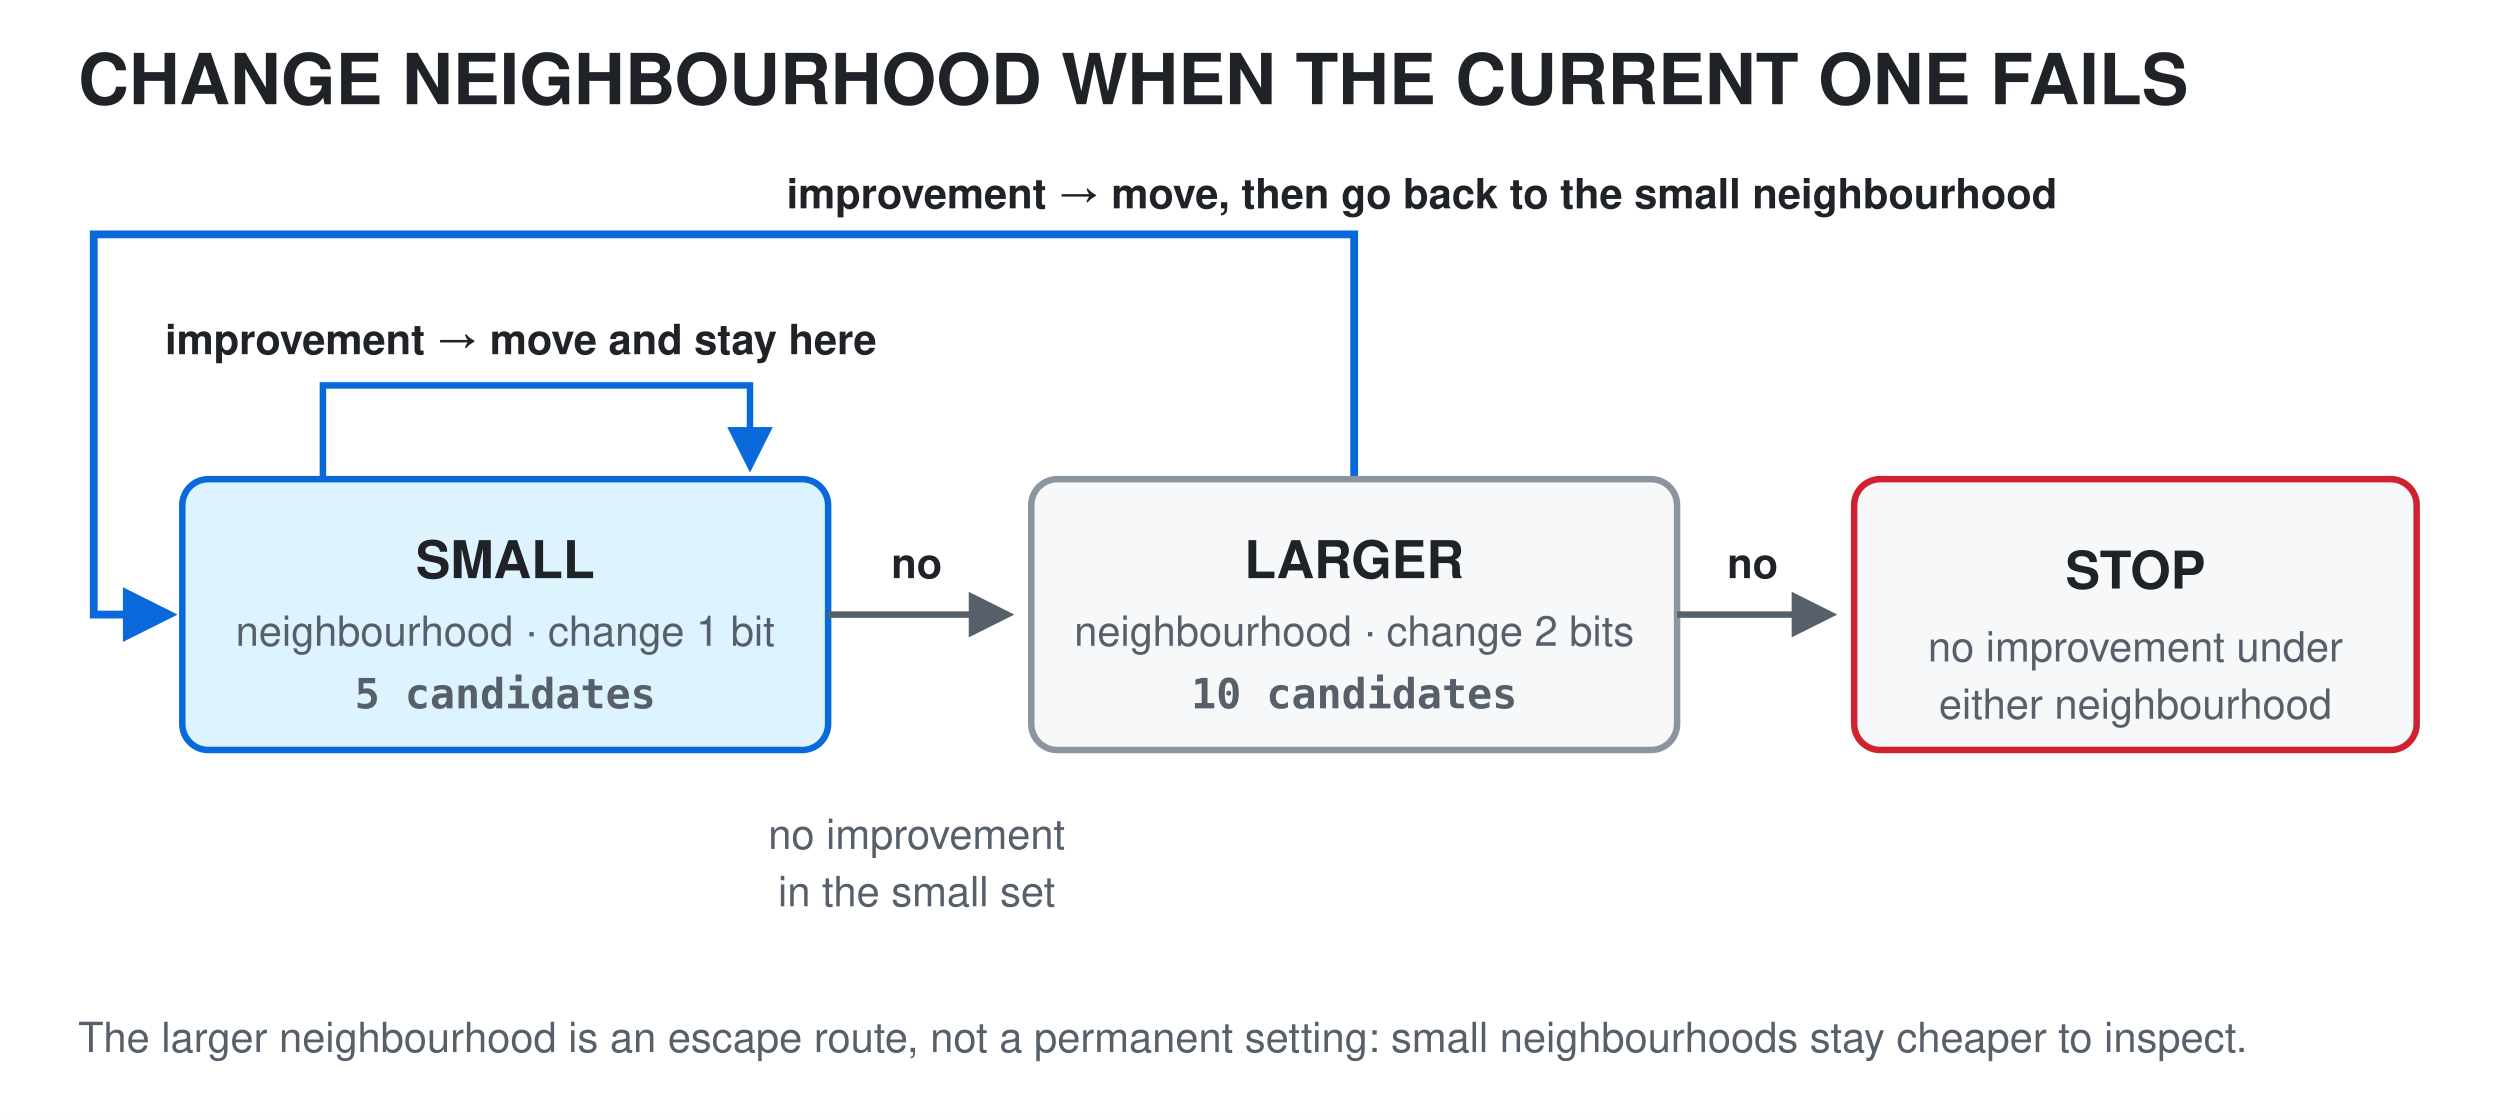
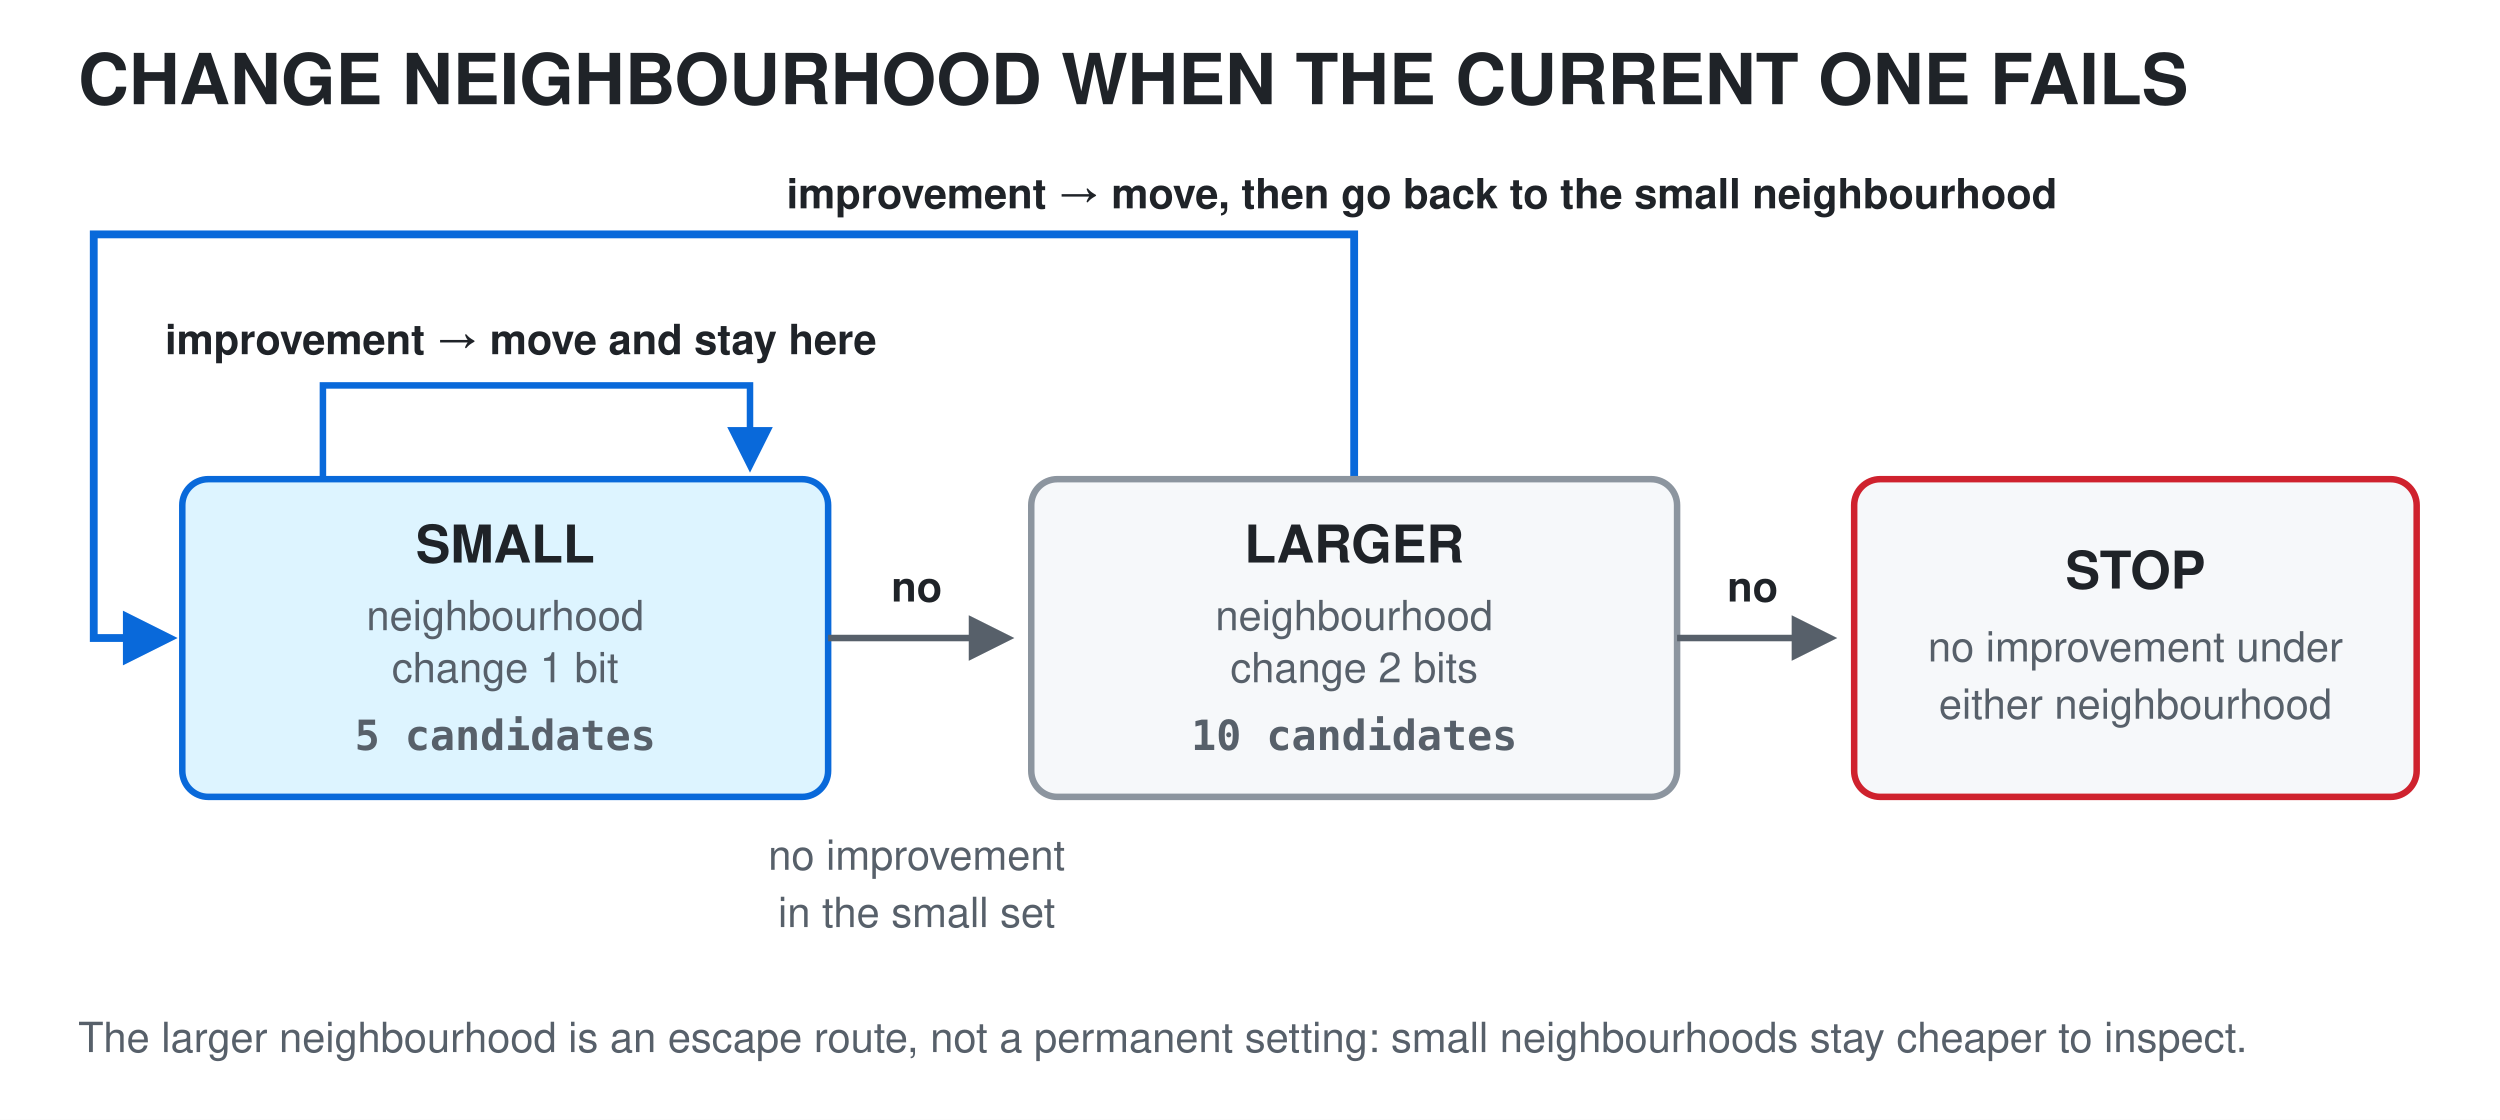
<svg xmlns="http://www.w3.org/2000/svg" width="960" height="430" viewBox="0 0 960 430" role="img" aria-labelledby="title desc">
  <style>
    text { font-family: -apple-system, BlinkMacSystemFont, "Segoe UI", Helvetica, Arial, sans-serif; fill: #1f2328; }
    .title { font-size: 27px; font-weight: 700; }
    .label { font-size: 20px; font-weight: 700; }
    .small { font-size: 16px; fill: #57606a; }
    .edge { font-size: 16px; font-weight: 700; }
    .mono { font-family: ui-monospace, SFMono-Regular, Menlo, Consolas, monospace; font-size: 16px; font-weight: 700; fill: #57606a; }
  </style>
  <rect width="100%" height="100%" fill="#fff" />
  <defs>
    <marker id="g" viewBox="0 0 10 10" refX="8" refY="5" markerWidth="7" markerHeight="7" orient="auto-start-reverse">
      <path d="M0 0 L10 5 L0 10 z" fill="#57606a" />
    </marker>
    <marker id="b" viewBox="0 0 10 10" refX="8" refY="5" markerWidth="7" markerHeight="7" orient="auto-start-reverse">
      <path d="M0 0 L10 5 L0 10 z" fill="#0969da" />
    </marker>
  </defs>
  <text x="30" y="40" class="title">CHANGE NEIGHBOURHOOD WHEN THE CURRENT ONE FAILS</text>
-   <path d="M520 184 V90 H36 V236 H64" fill="none" stroke="#0969da" stroke-width="3" marker-end="url(#b)" />
+   <path d="M520 184 V90 H36 V245 H64" fill="none" stroke="#0969da" stroke-width="3" marker-end="url(#b)" />
  <text x="546" y="80" class="edge" text-anchor="middle" fill="#0969da">improvement → move, then go back to the small neighbourhood</text>
  <path d="M124 184 V148 H288 V178" fill="none" stroke="#0969da" stroke-width="2.5" marker-end="url(#b)" />
  <text x="200" y="136" class="edge" text-anchor="middle" fill="#0969da">improvement → move and stay here</text>
-   <rect x="70" y="184" width="248" height="104" rx="10" fill="#ddf4ff" stroke="#0969da" stroke-width="2.5" />
-   <text x="194" y="222" class="label" text-anchor="middle">SMALL</text>
-   <text x="194" y="248" class="small" text-anchor="middle">neighbourhood · change 1 bit</text>
-   <text x="194" y="272" class="mono" text-anchor="middle">5 candidates</text>
-   <rect x="396" y="184" width="248" height="104" rx="10" fill="#f6f8fa" stroke="#8c959f" stroke-width="2.5" />
-   <text x="520" y="222" class="label" text-anchor="middle">LARGER</text>
-   <text x="520" y="248" class="small" text-anchor="middle">neighbourhood · change 2 bits</text>
-   <text x="520" y="272" class="mono" text-anchor="middle">10 candidates</text>
-   <rect x="712" y="184" width="216" height="104" rx="10" fill="#f6f8fa" stroke="#cf222e" stroke-width="2.5" />
+   <rect x="70" y="184" width="248" height="122" rx="10" fill="#ddf4ff" stroke="#0969da" stroke-width="2.5" />
+   <text x="194" y="216" class="label" text-anchor="middle">SMALL</text>
+   <text x="194" y="242" class="small" text-anchor="middle">neighbourhood</text>
+   <text x="194" y="262" class="small" text-anchor="middle">change 1 bit</text>
+   <text x="194" y="288" class="mono" text-anchor="middle">5 candidates</text>
+   <rect x="396" y="184" width="248" height="122" rx="10" fill="#f6f8fa" stroke="#8c959f" stroke-width="2.5" />
+   <text x="520" y="216" class="label" text-anchor="middle">LARGER</text>
+   <text x="520" y="242" class="small" text-anchor="middle">neighbourhood</text>
+   <text x="520" y="262" class="small" text-anchor="middle">change 2 bits</text>
+   <text x="520" y="288" class="mono" text-anchor="middle">10 candidates</text>
+   <rect x="712" y="184" width="216" height="122" rx="10" fill="#f6f8fa" stroke="#cf222e" stroke-width="2.5" />
  <text x="820" y="226" class="label" text-anchor="middle">STOP</text>
  <text x="820" y="254" class="small" text-anchor="middle">no improvement under</text>
  <text x="820" y="276" class="small" text-anchor="middle">either neighbourhood</text>
-   <path d="M318 236 H386" fill="none" stroke="#57606a" stroke-width="2.5" marker-end="url(#g)" />
-   <text x="352" y="222" class="edge" text-anchor="middle" fill="#cf222e">no</text>
-   <text x="352" y="326" class="small" text-anchor="middle">no improvement</text>
-   <text x="352" y="348" class="small" text-anchor="middle">in the small set</text>
-   <path d="M644 236 H702" fill="none" stroke="#57606a" stroke-width="2.5" marker-end="url(#g)" />
-   <text x="673" y="222" class="edge" text-anchor="middle" fill="#cf222e">no</text>
+   <path d="M318 245 H386" fill="none" stroke="#57606a" stroke-width="2.5" marker-end="url(#g)" />
+   <text x="352" y="231" class="edge" text-anchor="middle" fill="#cf222e">no</text>
+   <text x="352" y="334" class="small" text-anchor="middle">no improvement</text>
+   <text x="352" y="356" class="small" text-anchor="middle">in the small set</text>
+   <path d="M644 245 H702" fill="none" stroke="#57606a" stroke-width="2.5" marker-end="url(#g)" />
+   <text x="673" y="231" class="edge" text-anchor="middle" fill="#cf222e">no</text>
  <text x="30" y="404" class="small">The larger neighbourhood is an escape route, not a permanent setting: small neighbourhoods stay cheaper to inspect.</text>
</svg>
